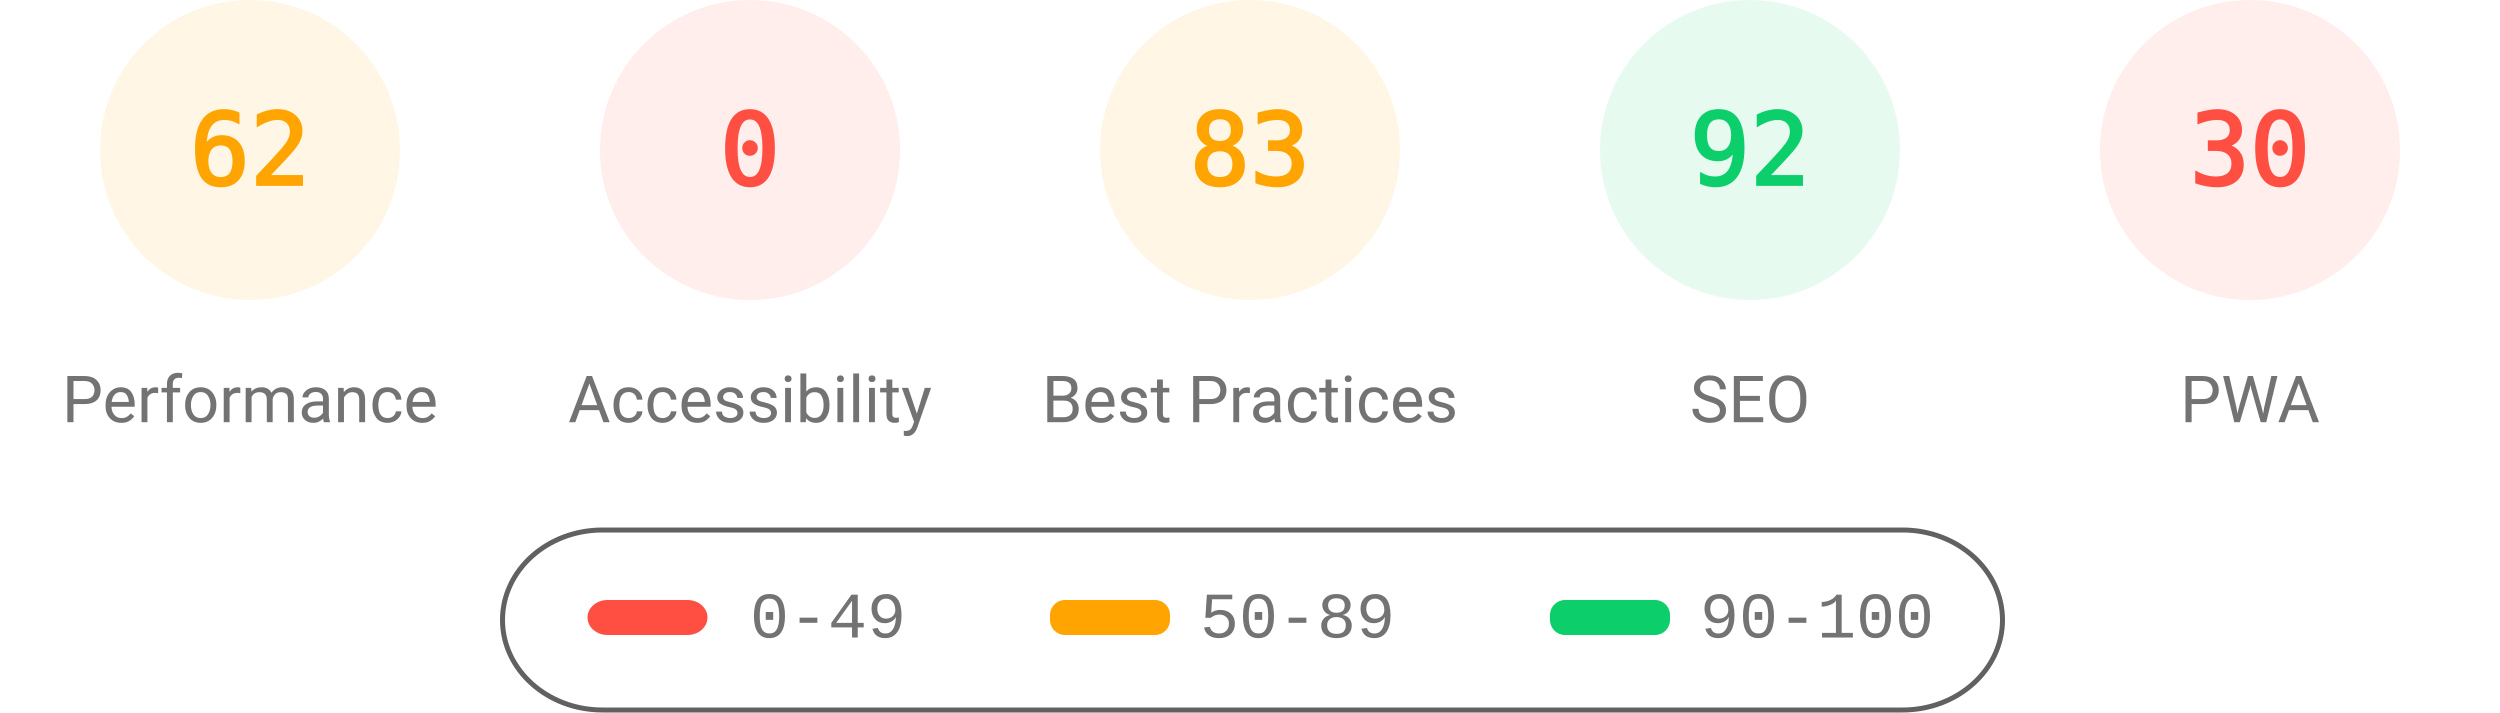
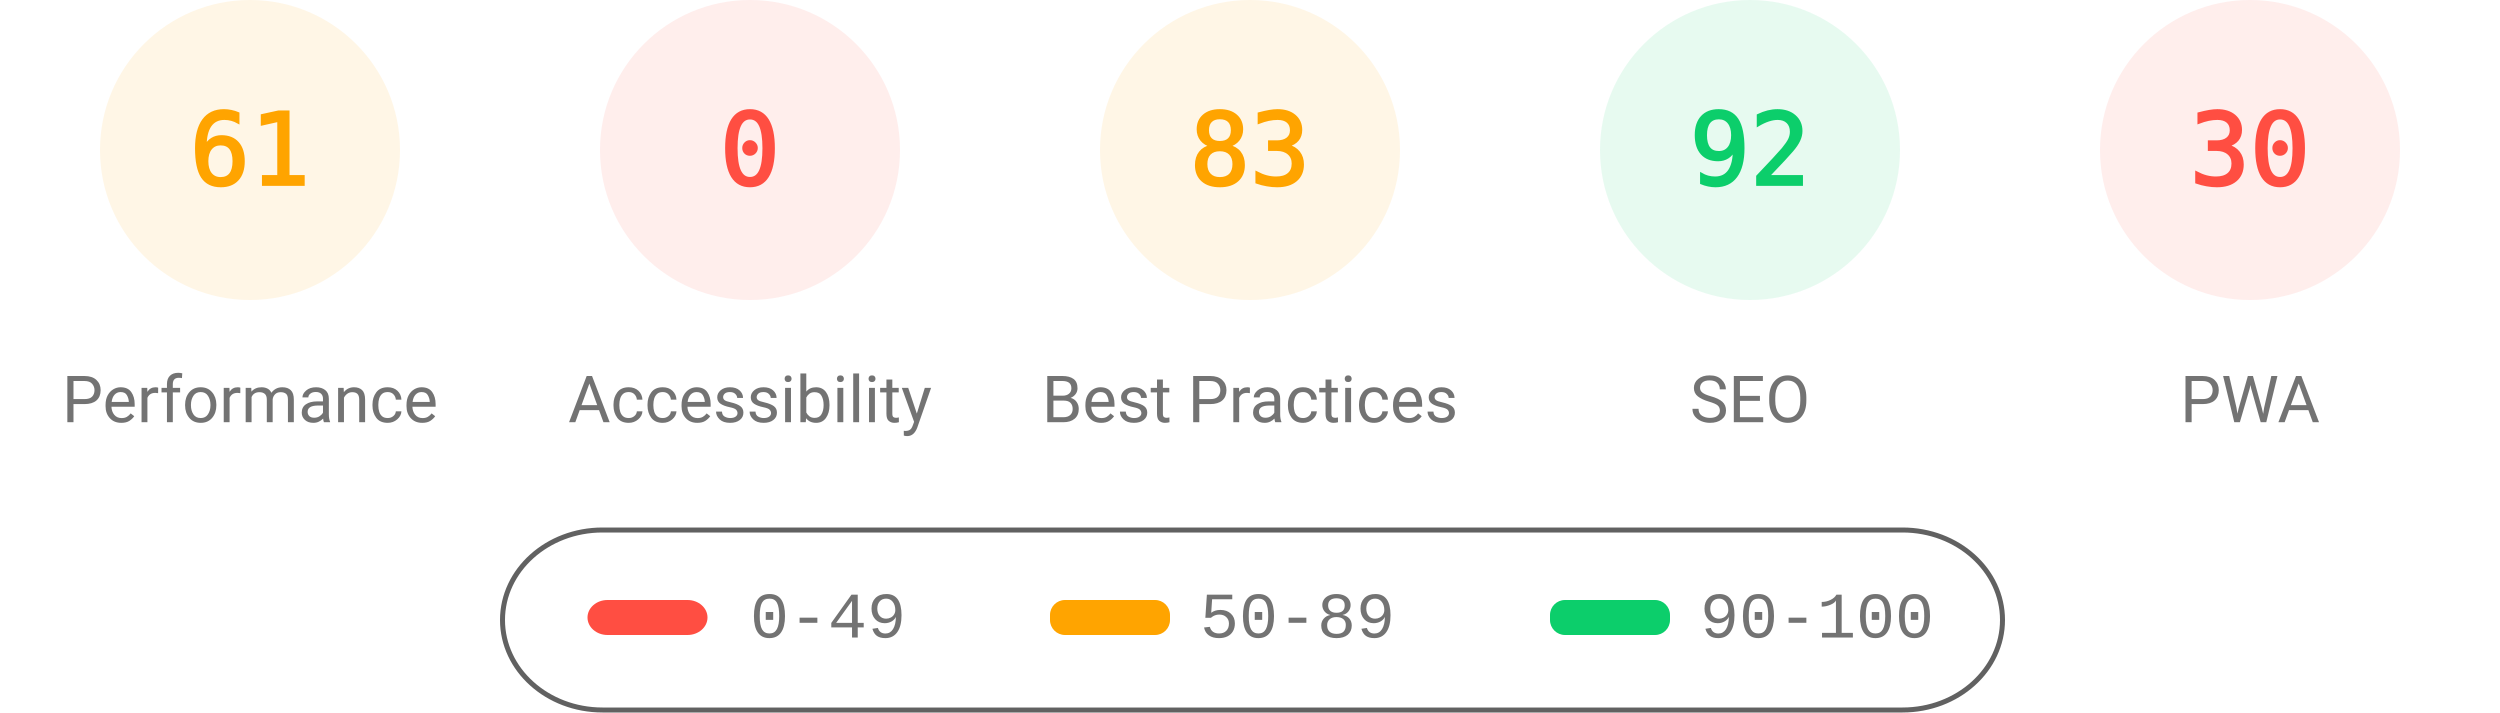
<svg xmlns="http://www.w3.org/2000/svg" fill="none" width="1000" height="285">
  <style>.gauge-base{opacity:.1}.gauge-arc{fill:none;animation-delay:250ms;stroke-linecap:round;transform:rotate(-90deg);transform-origin:100px 60px;animation:load-gauge 1s ease forwards}.guage-text{font-size:40px;font-family:monospace;text-align:center}.guage-red{color:#ff4e42;fill:#ff4e42;stroke:#ff4e42}.guage-orange{color:#ffa400;fill:#ffa400;stroke:#ffa400}.guage-green{color:#0cce6b;fill:#0cce6b;stroke:#0cce6b}.guage-undefined{color:#5c5c5c;fill:#5c5c5c;stroke:#5c5c5c}.guage-title{color:#737373;fill:#737373;stroke:none;font-size:26px;line-height:26px;font-family:Roboto,Halvetica,Arial,sans-serif}@keyframes load-gauge{from{stroke-dasharray:0 352.858}}</style>
  <svg class="guage-div guage-perf guage-orange" viewBox="0 0 200 200" width="200" height="200">
    <circle class="gauge-base" r="56" cx="100" cy="60" stroke-width="8" />
-     <circle class="gauge-arc guage-arc-1" r="56" cx="100" cy="60" stroke-width="8" style="stroke-dasharray:218.152,351.858" />
-     <text class="guage-text" x="100" y="60" alignment-baseline="central" dominant-baseline="central" text-anchor="middle">62</text>
+     <circle class="gauge-arc guage-arc-1" r="56" cx="100" cy="60" stroke-width="8" style="stroke-dasharray:214.633,351.858" />
+     <text class="guage-text" x="100" y="60" alignment-baseline="central" dominant-baseline="central" text-anchor="middle">61</text>
    <text class="guage-title" x="100" y="160" alignment-baseline="central" dominant-baseline="central" text-anchor="middle">Performance</text>
  </svg>
  <svg class="guage-div guage-acc guage-red" viewBox="0 0 200 200" width="200" height="200" x="200">
    <circle class="gauge-base" r="56" cx="100" cy="60" stroke-width="8" />
    <circle class="gauge-arc guage-arc-2" r="56" cx="100" cy="60" stroke-width="8" style="stroke-dasharray:0,351.858" />
    <text class="guage-text" x="100" y="60" alignment-baseline="central" dominant-baseline="central" text-anchor="middle">0</text>
    <text class="guage-title" x="100" y="160" alignment-baseline="central" dominant-baseline="central" text-anchor="middle">Accessibility</text>
  </svg>
  <svg class="guage-div guage-best guage-orange" viewBox="0 0 200 200" width="200" height="200" x="400">
    <circle class="gauge-base" r="56" cx="100" cy="60" stroke-width="8" />
    <circle class="gauge-arc guage-arc-3" r="56" cx="100" cy="60" stroke-width="8" style="stroke-dasharray:292.042,351.858" />
    <text class="guage-text" x="100" y="60" alignment-baseline="central" dominant-baseline="central" text-anchor="middle">83</text>
    <text class="guage-title" x="100" y="160" alignment-baseline="central" dominant-baseline="central" text-anchor="middle">Best Practices</text>
  </svg>
  <svg class="guage-div guage-seo guage-green" viewBox="0 0 200 200" width="200" height="200" x="600">
    <circle class="gauge-base" r="56" cx="100" cy="60" stroke-width="8" />
    <circle class="gauge-arc guage-arc-4" r="56" cx="100" cy="60" stroke-width="8" style="stroke-dasharray:323.709,351.858" />
    <text class="guage-text" x="100" y="60" alignment-baseline="central" dominant-baseline="central" text-anchor="middle">92</text>
    <text class="guage-title" x="100" y="160" alignment-baseline="central" dominant-baseline="central" text-anchor="middle">SEO</text>
  </svg>
  <svg class="guage-div guage-pwa guage-red" viewBox="0 0 200 200" width="200" height="200" x="800">
    <circle class="gauge-base" r="56" cx="100" cy="60" stroke-width="8" />
    <circle class="gauge-arc guage-arc-4" r="56" cx="100" cy="60" stroke-width="8" style="stroke-dasharray:105.557,351.858" />
    <text class="guage-text" x="100" y="60" alignment-baseline="central" dominant-baseline="central" text-anchor="middle">30</text>
    <text class="guage-title" x="100" y="160" alignment-baseline="central" dominant-baseline="central" text-anchor="middle">PWA</text>
  </svg>
  <svg width="604" height="76" x="200" y="210">
    <path fill="none" id="canvas_background" d="M-1-1h604v80H-1z" />
    <rect fill-opacity="0" stroke="#616161" stroke-width="2" rx="40" id="svg_2" height="72" width="600" y="2" x="1" fill="#000" />
    <rect stroke="#000" rx="8" id="svg_3" height="14" width="48" y="30" x="35" stroke-opacity="null" stroke-width="0" fill="#ff4e42" />
    <rect stroke="#000" rx="6" id="svg_4" height="14" width="48" y="30" x="220" stroke-opacity="null" stroke-width="0" fill="#ffa400" />
    <rect stroke="#000" rx="6" id="svg_5" height="14" width="48" y="30" x="420" stroke-opacity="null" stroke-width="0" fill="#0cce6b" />
    <text xml:space="preserve" text-anchor="start" font-family="'Courier New', Courier, monospace" font-size="26" id="svg_6" y="45" x="100" stroke-opacity="null" stroke-width="0" stroke="#000" fill="#737373">0-49</text>
    <text xml:space="preserve" text-anchor="start" font-family="'Courier New', Courier, monospace" font-size="26" id="svg_7" y="45" x="280" stroke-opacity="null" stroke-width="0" stroke="#000" fill="#737373">50-89</text>
    <text xml:space="preserve" text-anchor="start" font-family="'Courier New', Courier, monospace" font-size="26" id="svg_8" y="45" x="480" stroke-opacity="null" stroke-width="0" stroke="#000" fill="#737373">90-100</text>
  </svg>
</svg>
